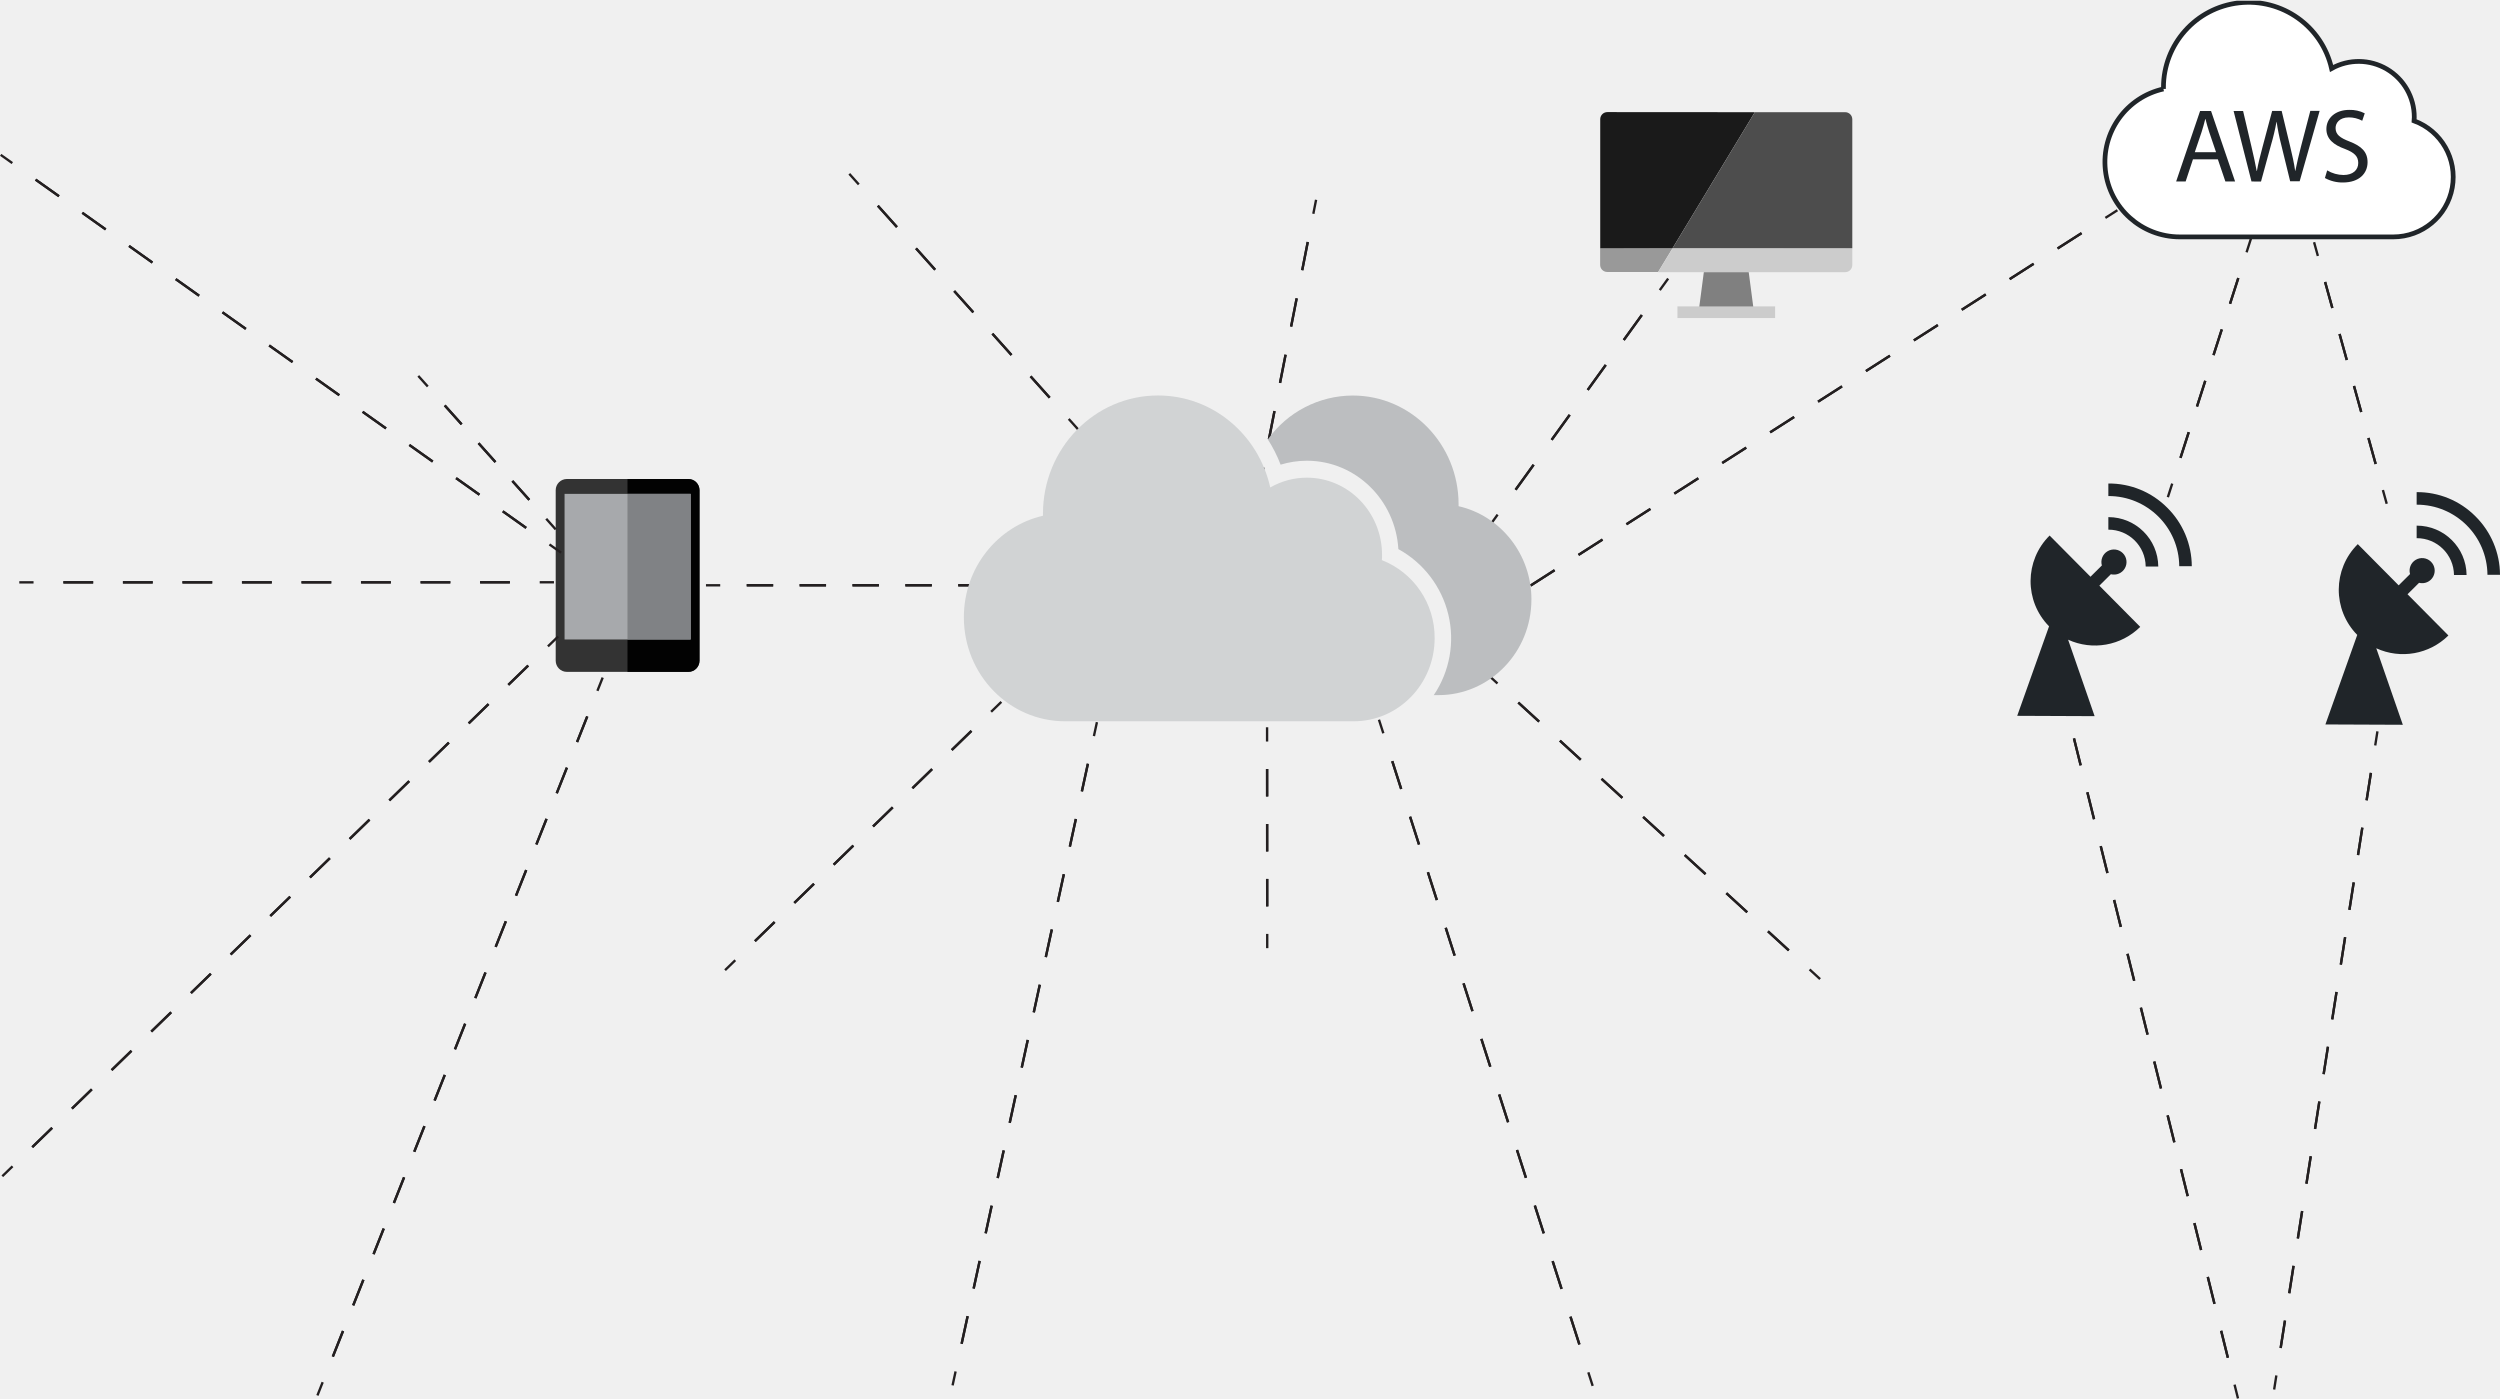
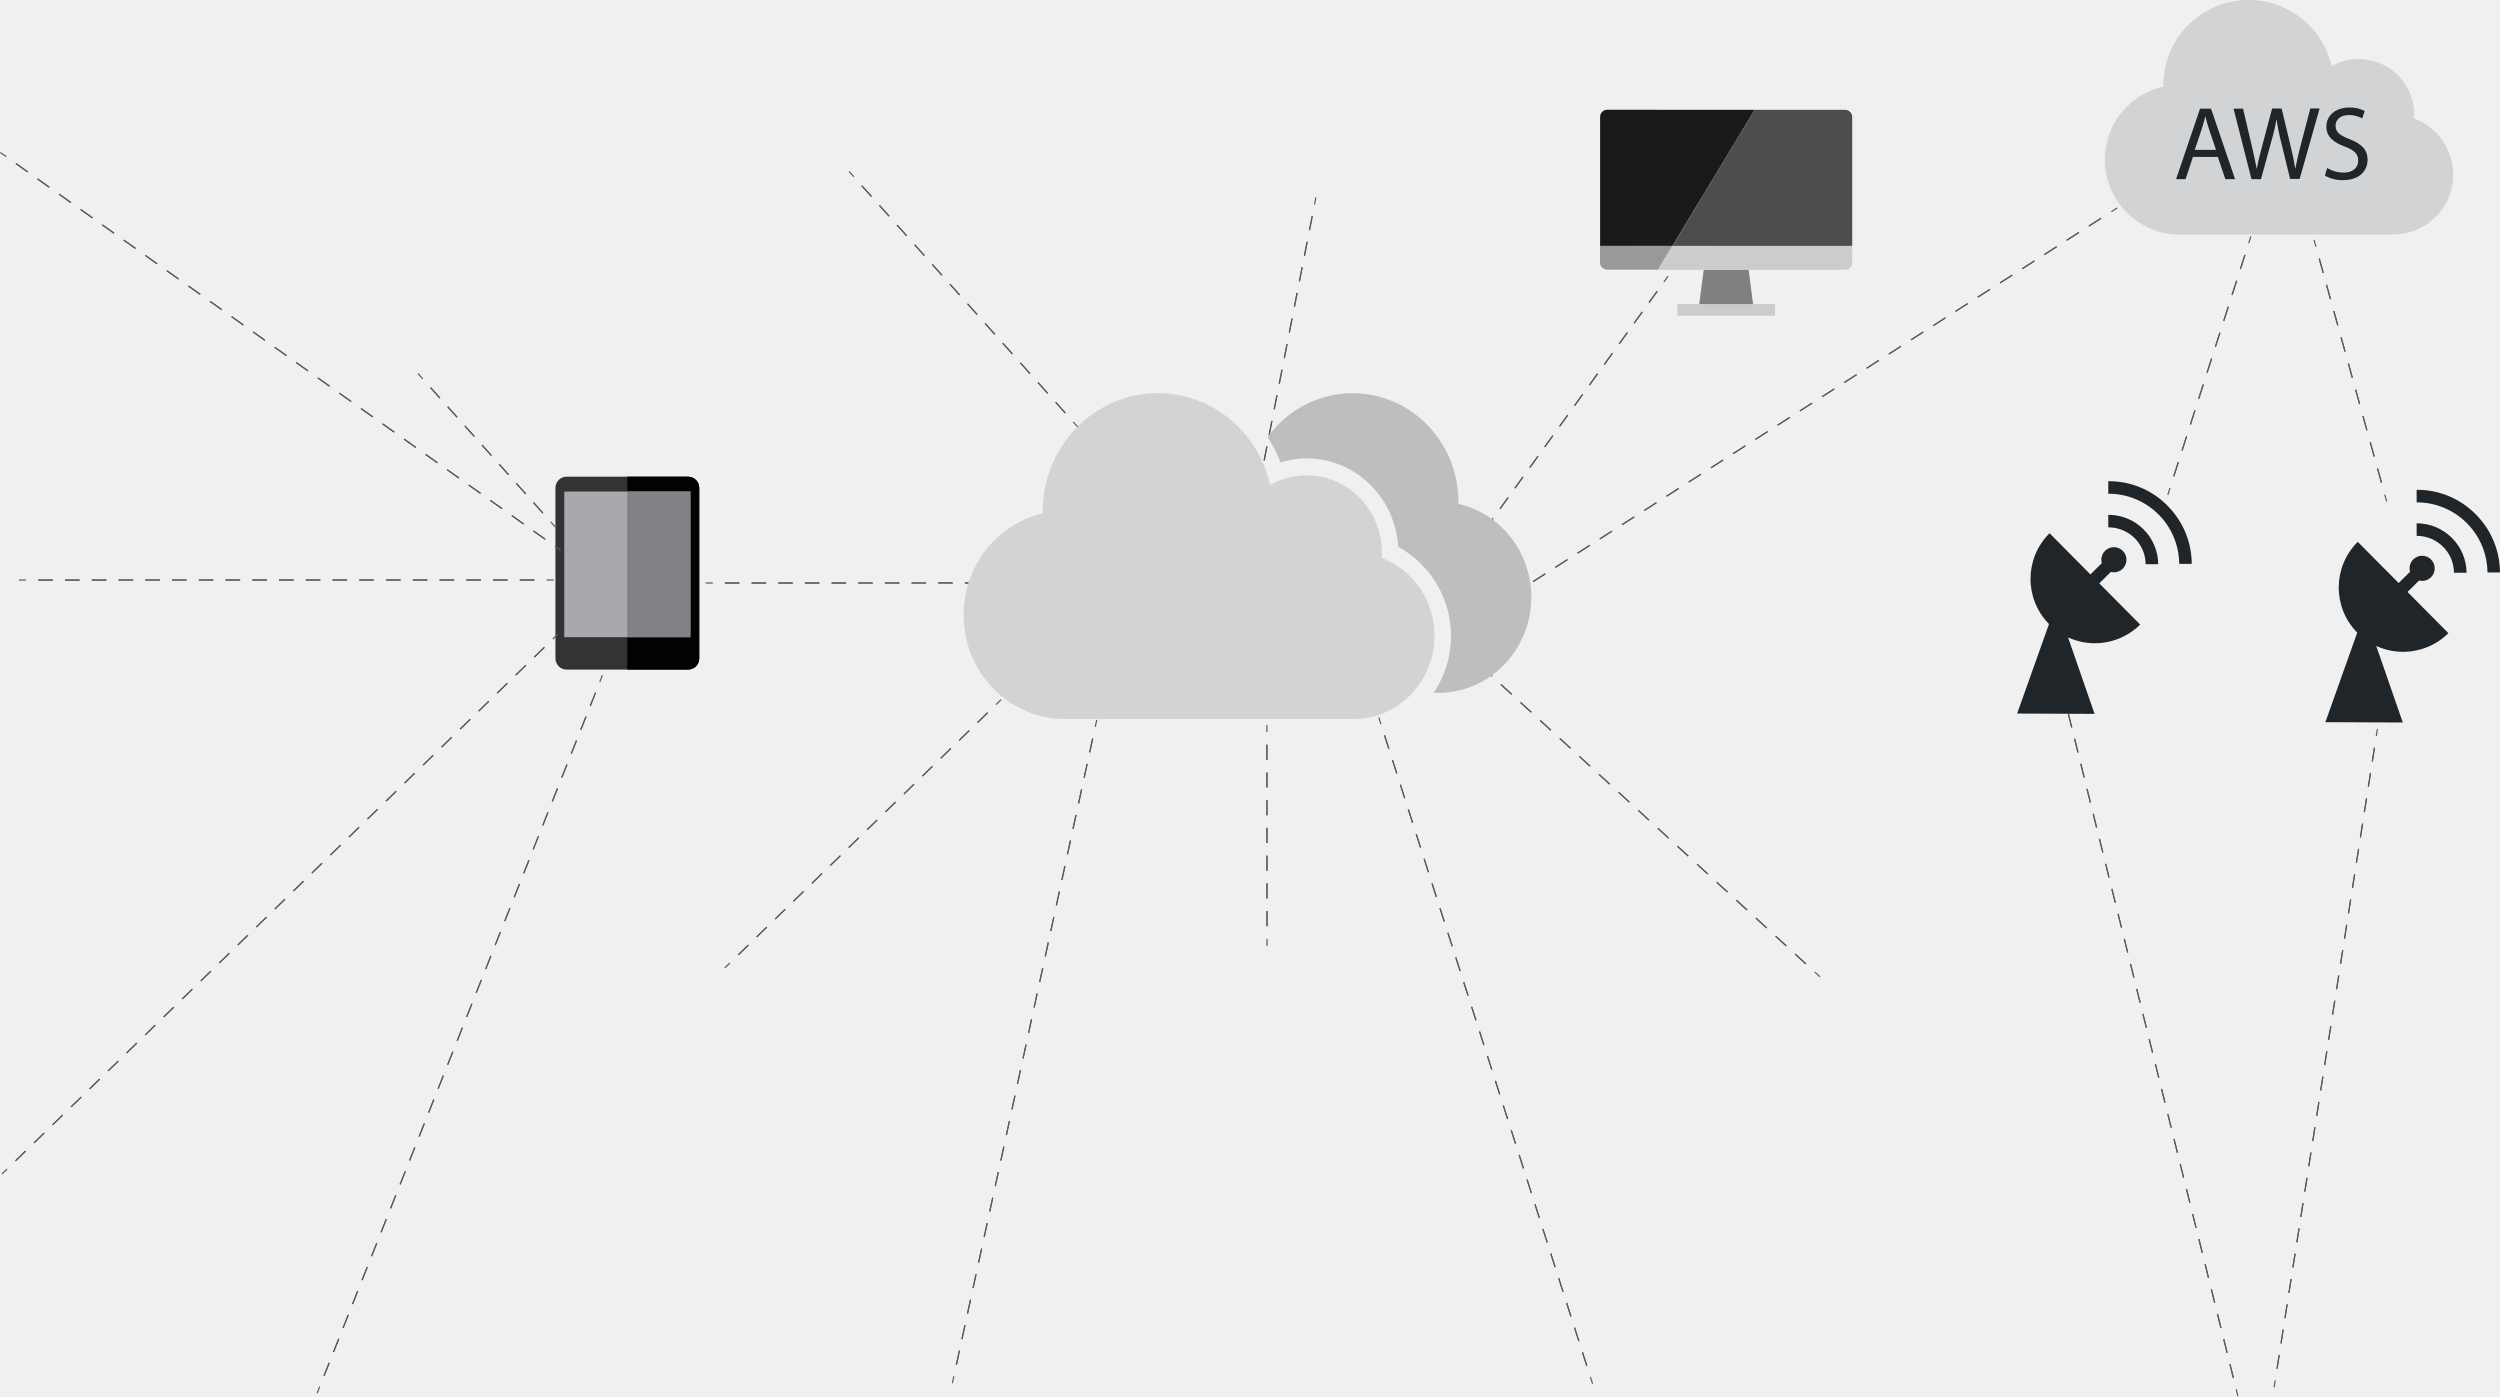
- <svg xmlns="http://www.w3.org/2000/svg" id="Layer_1" data-name="Layer 1" viewBox="0 0 1052.46 588.85">
+ <svg xmlns="http://www.w3.org/2000/svg" id="Layer_1" data-name="Layer 1" viewBox="0 0 1052.32 587.79">
  <defs>
-     <style>.cls-1,.cls-22,.cls-23,.cls-24,.cls-25,.cls-26,.cls-27,.cls-28,.cls-29,.cls-3,.cls-30,.cls-31,.cls-32,.cls-33,.cls-34,.cls-35,.cls-36,.cls-37,.cls-4,.cls-5{fill:none;}.cls-2{fill:#0a9dd6;}.cls-22,.cls-23,.cls-24,.cls-25,.cls-26,.cls-27,.cls-28,.cls-29,.cls-3,.cls-30,.cls-31,.cls-32,.cls-33,.cls-34,.cls-35,.cls-36,.cls-37,.cls-4,.cls-5{stroke:#231f20;}.cls-20,.cls-22,.cls-23,.cls-24,.cls-25,.cls-26,.cls-27,.cls-28,.cls-29,.cls-3,.cls-30,.cls-31,.cls-32,.cls-33,.cls-34,.cls-35,.cls-36,.cls-37,.cls-4,.cls-5{stroke-miterlimit:10;}.cls-4{stroke-dasharray:11.88 11.88;}.cls-5{stroke-dasharray:11.55 11.55;}.cls-6{clip-path:url(#clip-path);}.cls-7{fill:gray;}.cls-8{fill:#999;}.cls-9{fill:#ccc;}.cls-10{fill:#1a1a1a;}.cls-11{fill:#4d4d4d;}.cls-12{clip-path:url(#clip-path-3);}.cls-13{clip-path:url(#clip-path-4);}.cls-14{fill:#333;}.cls-15{fill:#020202;}.cls-16{fill:#a7a9ac;}.cls-17{fill:#808285;}.cls-18{clip-path:url(#clip-path-5);}.cls-19{clip-path:url(#clip-path-6);}.cls-20{fill:#fff;stroke:#202529;stroke-width:2px;}.cls-21{fill:#202529;}.cls-22{stroke-dasharray:11.9 11.9;}.cls-23{stroke-dasharray:11.57 11.57;}.cls-24{stroke-dasharray:12.28 12.28;}.cls-25{stroke-dasharray:11.67 11.67;}.cls-26{stroke-dasharray:11.68 11.68;}.cls-27{stroke-dasharray:11.36 11.36;}.cls-28{stroke-dasharray:12.09 12.09;}.cls-29{stroke-dasharray:12.05 12.05;}.cls-30{stroke-dasharray:11.13 11.13;}.cls-31{stroke-dasharray:12.53 12.53;}.cls-32{stroke-dasharray:11.64 11.64;}.cls-33{stroke-dasharray:11.6 11.6;}.cls-34{stroke-dasharray:12.06 12.06;}.cls-35{stroke-dasharray:10.67 10.67;}.cls-36{stroke-dasharray:12.96 12.96;}.cls-37{stroke-dasharray:11.97 11.97;}.cls-38{clip-path:url(#clip-path-7);}.cls-39{fill:#d1d3d4;}.cls-40{fill:#bcbec0;}.cls-41{clip-path:url(#clip-path-9);}.cls-42{clip-path:url(#clip-path-10);}.cls-43{clip-path:url(#clip-path-13);}.cls-44{clip-path:url(#clip-path-14);}</style>
-     <clipPath id="clip-path" transform="translate(-109.63 -31.02)">
+     <style>.cls-1,.cls-22,.cls-23,.cls-24,.cls-25,.cls-26,.cls-27,.cls-28,.cls-29,.cls-3,.cls-30,.cls-31,.cls-32,.cls-33,.cls-34,.cls-35,.cls-36,.cls-37,.cls-4,.cls-5{fill:none;}.cls-2{fill:#0a9dd6;}.cls-22,.cls-23,.cls-24,.cls-25,.cls-26,.cls-27,.cls-28,.cls-29,.cls-3,.cls-30,.cls-31,.cls-32,.cls-33,.cls-34,.cls-35,.cls-36,.cls-37,.cls-4,.cls-5{stroke:#58595b;stroke-miterlimit:10;stroke-width:0.5px;}.cls-4{stroke-dasharray:6.11 5.09;}.cls-5{stroke-dasharray:5.89 4.91;}.cls-6{clip-path:url(#clip-path);}.cls-7{fill:gray;}.cls-8{fill:#999;}.cls-9{fill:#ccc;}.cls-10{fill:#1a1a1a;}.cls-11{fill:#4d4d4d;}.cls-12{clip-path:url(#clip-path-3);}.cls-13{clip-path:url(#clip-path-4);}.cls-14{fill:#333;}.cls-15{fill:#020202;}.cls-16{fill:#a7a9ac;}.cls-17{fill:#808285;}.cls-18{clip-path:url(#clip-path-5);}.cls-19{clip-path:url(#clip-path-6);}.cls-20{fill:#d1d3d4;}.cls-21{fill:#202529;}.cls-22{stroke-dasharray:5.99 5;}.cls-23{stroke-dasharray:6.37 5.3;}.cls-24{stroke-dasharray:5.95 4.96;}.cls-25{stroke-dasharray:5.88 4.9;}.cls-26{stroke-dasharray:5.92 4.93;}.cls-27{stroke-dasharray:6.25 5.21;}.cls-28{stroke-dasharray:5.99 4.99;}.cls-29{stroke-dasharray:6.07 5.05;}.cls-30{stroke-dasharray:6.12 5.1;}.cls-31{stroke-dasharray:6.14 5.12;}.cls-32{stroke-dasharray:5.93 4.94;}.cls-33{stroke-dasharray:5.91 4.93;}.cls-34{stroke-dasharray:6.07 5.06;}.cls-35{stroke-dasharray:5.91 4.92;}.cls-36{stroke-dasharray:5.84 4.87;}.cls-37{stroke-dasharray:6.06 5.05;}.cls-38{clip-path:url(#clip-path-7);}.cls-39{fill:#bcbec0;}.cls-40{clip-path:url(#clip-path-9);}.cls-41{clip-path:url(#clip-path-10);}.cls-42{clip-path:url(#clip-path-13);}.cls-43{clip-path:url(#clip-path-14);}</style>
+     <clipPath id="clip-path" transform="translate(-109.77 -32.02)">
      <rect class="cls-1" x="783.3" y="78.14" width="106.4" height="87.08" />
    </clipPath>
-     <clipPath id="clip-path-3" transform="translate(-109.63 -31.02)">
+     <clipPath id="clip-path-3" transform="translate(-109.77 -32.02)">
      <rect class="cls-1" x="343.56" y="232.67" width="60.55" height="80.98" />
    </clipPath>
-     <clipPath id="clip-path-4" transform="translate(-109.63 -31.02)">
+     <clipPath id="clip-path-4" transform="translate(-109.77 -32.02)">
      <rect class="cls-1" x="343.56" y="232.67" width="60.55" height="80.98" />
    </clipPath>
-     <clipPath id="clip-path-5" transform="translate(-109.63 -31.02)">
+     <clipPath id="clip-path-5" transform="translate(-109.77 -32.02)">
      <rect class="cls-1" x="993" y="31.33" width="154.18" height="112.07" />
    </clipPath>
-     <clipPath id="clip-path-6" transform="translate(-109.63 -31.02)">
+     <clipPath id="clip-path-6" transform="translate(-109.77 -32.02)">
      <rect class="cls-1" x="994.5" y="31.19" width="304.11" height="170.42" />
    </clipPath>
-     <clipPath id="clip-path-7" transform="translate(-109.63 -31.02)">
+     <clipPath id="clip-path-7" transform="translate(-109.77 -32.02)">
      <rect class="cls-1" x="515.35" y="196.94" width="239.39" height="138.44" />
    </clipPath>
-     <clipPath id="clip-path-9" transform="translate(-109.63 -31.02)">
+     <clipPath id="clip-path-9" transform="translate(-109.77 -32.02)">
      <rect class="cls-1" x="1088.75" y="237.84" width="73.48" height="98.66" />
    </clipPath>
-     <clipPath id="clip-path-10" transform="translate(-109.63 -31.02)">
+     <clipPath id="clip-path-10" transform="translate(-109.77 -32.02)">
      <rect class="cls-1" x="1088.77" y="238.2" width="73.46" height="98.25" />
    </clipPath>
-     <clipPath id="clip-path-13" transform="translate(-109.63 -31.02)">
+     <clipPath id="clip-path-13" transform="translate(-109.77 -32.02)">
      <rect class="cls-1" x="959" y="234.22" width="73.48" height="98.66" />
    </clipPath>
-     <clipPath id="clip-path-14" transform="translate(-109.63 -31.02)">
+     <clipPath id="clip-path-14" transform="translate(-109.77 -32.02)">
      <rect class="cls-1" x="959.03" y="234.57" width="73.46" height="98.25" />
    </clipPath>
  </defs>
-   <polygon class="cls-2" points="766.23 412.18 766.23 412.18 625.99 283.68 625.99 283.68 766.23 412.18" />
-   <polyline class="cls-3" points="761.81 408.12 766.23 412.18 761.81 408.12" />
-   <line class="cls-4" x1="753.05" y1="400.1" x2="634.8" y2="291.75" />
-   <polyline class="cls-3" points="630.42 287.74 625.99 283.68 630.42 287.74" />
-   <line class="cls-4" x1="639.18" y1="295.76" x2="757.43" y2="404.11" />
-   <polygon class="cls-2" points="421.55 295.48 421.55 295.48 305.24 408.42 305.24 408.42 421.55 295.48" />
-   <polyline class="cls-3" points="417.24 299.66 421.55 295.48 417.24 299.66" />
-   <line class="cls-5" x1="408.96" y1="307.7" x2="313.68" y2="400.22" />
-   <polyline class="cls-3" points="309.54 404.24 305.24 408.42 309.54 404.24" />
-   <line class="cls-5" x1="317.82" y1="396.2" x2="413.1" y2="303.68" />
+   <polygon class="cls-2" points="766.09 411.18 766.09 411.18 625.85 282.68 625.85 282.68 766.09 411.18" />
+   <polyline class="cls-3" points="763.88 409.15 766.09 411.18 763.88 409.15" />
+   <line class="cls-4" x1="760.13" y1="405.71" x2="629.94" y2="286.43" />
+   <polyline class="cls-3" points="628.06 284.71 625.85 282.68 628.06 284.71" />
+   <line class="cls-4" x1="631.81" y1="288.15" x2="762" y2="407.43" />
+   <polygon class="cls-2" points="421.4 294.48 421.4 294.48 305.09 407.42 305.09 407.42 421.4 294.48" />
+   <polyline class="cls-3" points="419.25 296.57 421.4 294.48 419.25 296.57" />
+   <line class="cls-5" x1="415.73" y1="299.99" x2="309" y2="403.62" />
+   <polyline class="cls-3" points="307.24 405.33 305.09 407.42 307.24 405.33" />
+   <line class="cls-5" x1="310.77" y1="401.91" x2="417.49" y2="298.28" />
  <g class="cls-6">
    <g class="cls-6">
-       <polygon class="cls-7" points="736.18 114.54 738.4 131.44 715.07 131.44 717.29 114.54 736.18 114.54" />
-       <path class="cls-8" d="M813.74,135.52l-6.08,10h-21.4a3,3,0,0,1-3-3v-7.08Z" transform="translate(-109.63 -31.02)" />
-       <path class="cls-9" d="M889.42,135.52v7.08a3,3,0,0,1-3,3H807.66l6.08-10Z" transform="translate(-109.63 -31.02)" />
-       <path class="cls-10" d="M848.38,78.25l-34.64,57.26H783.3V81.21a3,3,0,0,1,3-3Z" transform="translate(-109.63 -31.02)" />
-       <path class="cls-11" d="M889.42,81.21v54.3H813.74l34.64-57.26h38.07A3,3,0,0,1,889.42,81.21Z" transform="translate(-109.63 -31.02)" />
-       <rect class="cls-9" x="706.17" y="128.99" width="41.13" height="4.91" />
+       <polygon class="cls-7" points="736.03 113.54 738.25 130.44 714.93 130.44 717.15 113.54 736.03 113.54" />
+       <path class="cls-8" d="M813.74,135.52l-6.08,10h-21.4a3,3,0,0,1-3-3v-7.08Z" transform="translate(-109.77 -32.02)" />
+       <path class="cls-9" d="M889.42,135.52v7.08a3,3,0,0,1-3,3H807.66l6.08-10Z" transform="translate(-109.77 -32.02)" />
+       <path class="cls-10" d="M848.38,78.25l-34.64,57.26H783.3V81.21a3,3,0,0,1,3-3Z" transform="translate(-109.77 -32.02)" />
+       <path class="cls-11" d="M889.42,81.21v54.3H813.74l34.64-57.26h38.07A3,3,0,0,1,889.42,81.21Z" transform="translate(-109.77 -32.02)" />
+       <rect class="cls-9" x="706.03" y="127.99" width="41.13" height="4.91" />
    </g>
  </g>
  <g class="cls-12">
    <g class="cls-13">
-       <path class="cls-14" d="M348.28,313.87H399.4a4.71,4.71,0,0,0,4.71-4.71V237.38a4.71,4.71,0,0,0-4.71-4.71H348.28a4.71,4.71,0,0,0-4.71,4.71v71.78a4.71,4.71,0,0,0,4.71,4.71" transform="translate(-109.63 -31.02)" />
-       <path class="cls-15" d="M399.4,232.67H373.79v81.2H399.4a4.71,4.71,0,0,0,4.71-4.71V237.38a4.71,4.71,0,0,0-4.71-4.71" transform="translate(-109.63 -31.02)" />
-       <rect class="cls-16" x="237.67" y="207.91" width="53.09" height="61.3" />
-       <rect class="cls-17" x="264.16" y="207.91" width="26.59" height="61.3" />
+       <path class="cls-14" d="M348.28,313.87H399.4a4.71,4.71,0,0,0,4.71-4.71V237.38a4.71,4.71,0,0,0-4.71-4.71H348.28a4.71,4.71,0,0,0-4.71,4.71v71.78a4.71,4.71,0,0,0,4.71,4.71" transform="translate(-109.77 -32.02)" />
+       <path class="cls-15" d="M399.4,232.67H373.79v81.2H399.4a4.71,4.71,0,0,0,4.71-4.71V237.38a4.71,4.71,0,0,0-4.71-4.71" transform="translate(-109.77 -32.02)" />
+       <rect class="cls-16" x="237.52" y="206.91" width="53.09" height="61.3" />
+       <rect class="cls-17" x="264.02" y="206.91" width="26.59" height="61.3" />
    </g>
  </g>
  <g class="cls-18">
    <g class="cls-19">
-       <path class="cls-20" d="M1020.41,68.47c0-.21,0-.41,0-.62a35.84,35.84,0,0,1,70.78-8A23.4,23.4,0,0,1,1126,80.33c0,.53,0,1.05-.06,1.57a25.21,25.21,0,0,1-8.77,48.85h-89.91a31.52,31.52,0,0,1-6.85-62.28" transform="translate(-109.63 -31.02)" />
+       <path class="cls-20" d="M1020.41,68.47c0-.21,0-.41,0-.62a35.84,35.84,0,0,1,70.78-8A23.4,23.4,0,0,1,1126,80.33c0,.53,0,1.05-.06,1.57a25.21,25.21,0,0,1-8.77,48.85h-89.91a31.52,31.52,0,0,1-6.85-62.28" transform="translate(-109.77 -32.02)" />
    </g>
  </g>
-   <path class="cls-21" d="M1032.83,98.09l-3.08,9.33h-4l10.08-29.66h4.62l10.12,29.66h-4.09l-3.17-9.33Zm9.72-3-2.9-8.54c-.66-1.94-1.1-3.7-1.54-5.41H1038c-.44,1.76-.92,3.56-1.5,5.37l-2.9,8.58Z" transform="translate(-109.63 -31.02)" />
-   <path class="cls-21" d="M1057.47,107.42l-7.53-29.66h4l3.52,15c.88,3.7,1.67,7.39,2.2,10.25h.09c.48-2.95,1.41-6.47,2.42-10.3l4-15h4l3.61,15.05c.84,3.52,1.63,7,2.07,10.17h.09c.62-3.26,1.45-6.56,2.38-10.25l3.92-15h3.92l-8.41,29.66h-4L1070,92a89.25,89.25,0,0,1-1.94-9.68H1068A92.65,92.65,0,0,1,1065.7,92l-4.22,15.45Z" transform="translate(-109.63 -31.02)" />
-   <path class="cls-21" d="M1089.33,102.75a13.57,13.57,0,0,0,6.87,1.94c3.92,0,6.21-2.07,6.21-5.06,0-2.77-1.58-4.36-5.59-5.9C1092,92,1089,89.51,1089,85.33c0-4.62,3.83-8.05,9.59-8.05a13.47,13.47,0,0,1,6.56,1.45l-1.06,3.12a11.81,11.81,0,0,0-5.63-1.41c-4,0-5.59,2.42-5.59,4.44,0,2.77,1.8,4.14,5.9,5.72,5,1.94,7.57,4.36,7.57,8.71,0,4.58-3.39,8.54-10.39,8.54a15.32,15.32,0,0,1-7.57-1.89Z" transform="translate(-109.63 -31.02)" />
-   <polygon class="cls-2" points="461.79 304.02 461.79 304.02 401.02 583.22 401.02 583.22 461.79 304.02" />
-   <polyline class="cls-3" points="460.52 309.88 461.79 304.02 460.52 309.88" />
-   <line class="cls-22" x1="457.99" y1="321.51" x2="403.56" y2="571.54" />
-   <polyline class="cls-3" points="402.29 577.36 401.02 583.22 402.29 577.36" />
-   <line class="cls-22" x1="404.82" y1="565.73" x2="459.25" y2="315.7" />
-   <rect class="cls-2" x="533.45" y="306.17" height="92.99" />
-   <polyline class="cls-3" points="533.42 312.17 533.42 306.17 533.42 312.17" />
-   <line class="cls-23" x1="533.43" y1="323.74" x2="533.47" y2="387.37" />
-   <polyline class="cls-3" points="533.48 393.16 533.48 399.16 533.48 393.16" />
-   <line class="cls-23" x1="533.47" y1="381.59" x2="533.43" y2="317.95" />
-   <polygon class="cls-2" points="580.52 302.99 580.52 302.99 670.49 583.44 670.49 583.44 580.52 302.99" />
-   <polyline class="cls-3" points="582.36 308.7 580.52 302.99 582.36 308.7" />
-   <line class="cls-24" x1="586.11" y1="320.4" x2="666.78" y2="571.88" />
-   <polyline class="cls-3" points="668.66 577.73 670.49 583.44 668.66 577.73" />
-   <line class="cls-24" x1="664.91" y1="566.03" x2="584.23" y2="314.55" />
-   <polygon class="cls-2" points="1000.86 307.89 1000.86 307.89 957.38 584.97 957.38 584.97 1000.86 307.89" />
-   <polyline class="cls-3" points="999.93 313.82 1000.86 307.89 999.93 313.82" />
-   <line class="cls-25" x1="998.12" y1="325.35" x2="959.21" y2="573.27" />
-   <polyline class="cls-3" points="958.31 579.04 957.38 584.97 958.31 579.04" />
-   <line class="cls-25" x1="960.12" y1="567.51" x2="999.02" y2="319.59" />
-   <polygon class="cls-2" points="868.84 293.7 868.84 293.7 942.16 588.73 942.16 588.73 868.84 293.7" />
-   <polyline class="cls-3" points="870.29 299.52 868.84 293.7 870.29 299.52" />
-   <line class="cls-26" x1="873.11" y1="310.86" x2="939.3" y2="577.24" />
-   <polyline class="cls-3" points="940.71 582.91 942.16 588.73 940.71 582.91" />
-   <line class="cls-26" x1="937.89" y1="571.58" x2="871.7" y2="305.19" />
-   <polygon class="cls-2" points="974.19 101.97 974.19 101.97 1004.77 212.08 1004.77 212.08 974.19 101.97" />
-   <polyline class="cls-3" points="975.79 107.75 974.19 101.97 975.79 107.75" />
-   <line class="cls-27" x1="978.83" y1="118.7" x2="1001.64" y2="200.82" />
-   <polyline class="cls-3" points="1003.16 206.3 1004.77 212.08 1003.16 206.3" />
-   <line class="cls-27" x1="1000.12" y1="195.35" x2="977.31" y2="113.22" />
-   <polygon class="cls-2" points="947.6 100.5 947.6 100.5 912.63 209.3 912.63 209.3 947.6 100.5" />
-   <polyline class="cls-3" points="945.77 106.22 947.6 100.5 945.77 106.22" />
-   <line class="cls-27" x1="942.29" y1="117.04" x2="916.21" y2="198.18" />
-   <polyline class="cls-3" points="914.47 203.59 912.63 209.3 914.47 203.59" />
-   <line class="cls-27" x1="917.94" y1="192.77" x2="944.03" y2="111.63" />
-   <polygon class="cls-2" points="554.05 84.11 554.05 84.11 530.71 202.69 530.71 202.69 554.05 84.11" />
-   <polyline class="cls-3" points="552.89 90 554.05 84.11 552.89 90" />
-   <line class="cls-28" x1="550.55" y1="101.86" x2="533.03" y2="190.87" />
-   <polyline class="cls-3" points="531.87 196.8 530.71 202.69 531.87 196.8" />
-   <line class="cls-28" x1="534.2" y1="184.94" x2="551.72" y2="95.93" />
-   <polygon class="cls-2" points="357.54 73.18 357.54 73.18 453.92 180.84 453.92 180.84 357.54 73.18" />
-   <polyline class="cls-3" points="361.54 77.65 357.54 73.18 361.54 77.65" />
-   <line class="cls-29" x1="369.57" y1="86.62" x2="445.9" y2="171.88" />
-   <polyline class="cls-3" points="449.92 176.37 453.92 180.84 449.92 176.37" />
-   <line class="cls-29" x1="441.88" y1="167.4" x2="365.55" y2="82.14" />
-   <polygon class="cls-2" points="431.68 246.38 431.68 246.38 297.2 246.4 297.2 246.4 431.68 246.38" />
-   <polyline class="cls-3" points="425.68 246.38 431.68 246.38 425.68 246.38" />
-   <line class="cls-30" x1="414.55" y1="246.38" x2="308.77" y2="246.39" />
-   <polyline class="cls-3" points="303.2 246.4 297.2 246.4 303.2 246.4" />
-   <line class="cls-30" x1="314.34" y1="246.39" x2="420.12" y2="246.38" />
-   <polygon class="cls-2" points="233.21 245.13 233.21 245.13 8.12 245.16 8.12 245.16 233.21 245.13" />
-   <polyline class="cls-3" points="227.21 245.13 233.21 245.13 227.21 245.13" />
-   <line class="cls-31" x1="214.68" y1="245.14" x2="20.39" y2="245.16" />
-   <polyline class="cls-3" points="14.12 245.16 8.12 245.16 14.12 245.16" />
-   <line class="cls-31" x1="26.65" y1="245.16" x2="220.95" y2="245.13" />
-   <polygon class="cls-2" points="234.98 267.94 234.98 267.94 0.97 495.18 0.97 495.18 234.98 267.94" />
-   <polyline class="cls-3" points="230.67 272.12 234.98 267.94 230.67 272.12" />
-   <line class="cls-32" x1="222.32" y1="280.23" x2="9.45" y2="486.94" />
-   <polyline class="cls-3" points="5.28 491 0.97 495.18 5.28 491" />
-   <line class="cls-32" x1="13.63" y1="482.89" x2="226.5" y2="276.18" />
-   <polygon class="cls-2" points="253.72 285.25 253.72 285.25 133.63 587.46 133.63 587.46 253.72 285.25" />
-   <polyline class="cls-3" points="251.5 290.83 253.72 285.25 251.5 290.83" />
-   <line class="cls-33" x1="247.22" y1="301.61" x2="137.98" y2="576.49" />
-   <polyline class="cls-3" points="135.84 581.88 133.63 587.46 135.84 581.88" />
-   <line class="cls-33" x1="140.13" y1="571.1" x2="249.36" y2="296.22" />
-   <polygon class="cls-2" points="0.29 65.19 0.29 65.19 236.21 232.67 236.21 232.67 0.29 65.19" />
-   <polyline class="cls-3" points="5.18 68.66 0.29 65.19 5.18 68.66" />
-   <line class="cls-34" x1="15.01" y1="75.64" x2="226.4" y2="225.71" />
-   <polyline class="cls-3" points="231.31 229.2 236.21 232.67 231.31 229.2" />
-   <line class="cls-34" x1="221.48" y1="222.22" x2="10.1" y2="72.15" />
-   <polygon class="cls-2" points="176.09 158.25 176.09 158.25 233.94 222.87 233.94 222.87 176.09 158.25" />
-   <polyline class="cls-3" points="180.09 162.72 176.09 158.25 180.09 162.72" />
-   <line class="cls-35" x1="187.22" y1="170.67" x2="226.38" y2="214.42" />
-   <polyline class="cls-3" points="229.94 218.39 233.94 222.87 229.94 218.39" />
-   <line class="cls-35" x1="222.82" y1="210.44" x2="183.66" y2="166.7" />
-   <polygon class="cls-2" points="702.27 117.27 702.27 117.27 626.96 221.51 626.96 221.51 702.27 117.27" />
-   <polyline class="cls-3" points="698.75 122.14 702.27 117.27 698.75 122.14" />
-   <line class="cls-36" x1="691.16" y1="132.64" x2="634.26" y2="211.4" />
-   <polyline class="cls-3" points="630.47 216.65 626.96 221.51 630.47 216.65" />
-   <line class="cls-36" x1="638.06" y1="206.15" x2="694.96" y2="127.39" />
-   <polygon class="cls-2" points="891.39 88.5 891.39 88.5 629.27 256.15 629.27 256.15 891.39 88.5" />
-   <polyline class="cls-3" points="886.33 91.73 891.39 88.5 886.33 91.73" />
-   <line class="cls-37" x1="876.25" y1="98.18" x2="639.37" y2="249.7" />
-   <polyline class="cls-3" points="634.33 252.92 629.27 256.15 634.33 252.92" />
-   <line class="cls-37" x1="644.41" y1="246.47" x2="881.29" y2="94.96" />
+   <path class="cls-21" d="M1032.83,98.09l-3.08,9.33h-4l10.08-29.66h4.62l10.12,29.66h-4.09l-3.17-9.33Zm9.72-3-2.9-8.54c-.66-1.94-1.1-3.7-1.54-5.41H1038c-.44,1.76-.92,3.56-1.5,5.37l-2.9,8.58Z" transform="translate(-109.77 -32.02)" />
+   <path class="cls-21" d="M1057.47,107.42l-7.53-29.66h4l3.52,15c.88,3.7,1.67,7.39,2.2,10.25h.09c.48-2.95,1.41-6.47,2.42-10.3l4-15h4l3.61,15.05c.84,3.52,1.63,7,2.07,10.17h.09c.62-3.26,1.45-6.56,2.38-10.25l3.92-15h3.92l-8.41,29.66h-4L1070,92a89.25,89.25,0,0,1-1.94-9.68H1068A92.65,92.65,0,0,1,1065.7,92l-4.22,15.45Z" transform="translate(-109.77 -32.02)" />
+   <path class="cls-21" d="M1089.33,102.75a13.57,13.57,0,0,0,6.87,1.94c3.92,0,6.21-2.07,6.21-5.06,0-2.77-1.58-4.36-5.59-5.9C1092,92,1089,89.51,1089,85.33c0-4.62,3.83-8.05,9.59-8.05a13.47,13.47,0,0,1,6.56,1.45l-1.06,3.12a11.81,11.81,0,0,0-5.63-1.41c-4,0-5.59,2.42-5.59,4.44,0,2.77,1.8,4.14,5.9,5.72,5,1.94,7.57,4.36,7.57,8.71,0,4.58-3.39,8.54-10.39,8.54a15.32,15.32,0,0,1-7.57-1.89Z" transform="translate(-109.77 -32.02)" />
+   <polygon class="cls-2" points="461.65 303.02 461.65 303.02 400.87 582.22 400.87 582.22 461.65 303.02" />
+   <polyline class="cls-3" points="461.01 305.95 461.65 303.02 461.01 305.95" />
+   <line class="cls-22" x1="459.95" y1="310.83" x2="402.04" y2="576.85" />
+   <polyline class="cls-3" points="401.51 579.29 400.87 582.22 401.51 579.29" />
+   <line class="cls-22" x1="402.57" y1="574.41" x2="460.48" y2="308.39" />
+   <rect class="cls-2" x="533.3" y="305.17" height="92.99" />
+   <polyline class="cls-3" points="533.28 308.17 533.28 305.17 533.28 308.17" />
+   <line class="cls-23" x1="533.28" y1="313.47" x2="533.33" y2="392.5" />
+   <polyline class="cls-3" points="533.33 395.16 533.33 398.16 533.33 395.16" />
+   <line class="cls-23" x1="533.33" y1="389.85" x2="533.28" y2="310.82" />
+   <polygon class="cls-2" points="580.38 301.99 580.38 301.99 670.35 582.44 670.35 582.44 580.38 301.99" />
+   <polyline class="cls-3" points="581.29 304.85 580.38 301.99 581.29 304.85" />
+   <line class="cls-24" x1="582.81" y1="309.57" x2="668.67" y2="577.23" />
+   <polyline class="cls-3" points="669.43 579.59 670.35 582.44 669.43 579.59" />
+   <line class="cls-24" x1="667.92" y1="574.87" x2="582.05" y2="307.21" />
+   <polygon class="cls-2" points="1000.71 306.89 1000.71 306.89 957.24 583.97 957.24 583.97 1000.71 306.89" />
+   <polyline class="cls-3" points="1000.25 309.86 1000.71 306.89 1000.25 309.86" />
+   <line class="cls-25" x1="999.49" y1="314.7" x2="958.08" y2="578.58" />
+   <polyline class="cls-3" points="957.7 581 957.24 583.97 957.7 581" />
+   <line class="cls-25" x1="958.46" y1="576.16" x2="999.87" y2="312.28" />
+   <polygon class="cls-2" points="868.7 292.7 868.7 292.7 942.01 587.73 942.01 587.73 868.7 292.7" />
+   <polyline class="cls-3" points="869.42 295.61 868.7 292.7 869.42 295.61" />
+   <line class="cls-26" x1="870.61" y1="300.4" x2="940.69" y2="582.43" />
+   <polyline class="cls-3" points="941.29 584.82 942.01 587.73 941.29 584.82" />
+   <line class="cls-26" x1="940.1" y1="580.03" x2="870.02" y2="298" />
+   <polygon class="cls-2" points="974.04 100.97 974.04 100.97 1004.62 211.08 1004.62 211.08 974.04 100.97" />
+   <polyline class="cls-3" points="974.85 103.86 974.04 100.97 974.85 103.86" />
+   <line class="cls-27" x1="976.24" y1="108.87" x2="1003.12" y2="205.68" />
+   <polyline class="cls-3" points="1003.82 208.19 1004.62 211.08 1003.82 208.19" />
+   <line class="cls-27" x1="1002.43" y1="203.17" x2="975.54" y2="106.37" />
+   <polygon class="cls-2" points="947.46 99.5 947.46 99.5 912.49 208.3 912.49 208.3 947.46 99.5" />
+   <polyline class="cls-3" points="946.54 102.36 947.46 99.5 946.54 102.36" />
+   <line class="cls-27" x1="944.95" y1="107.32" x2="914.2" y2="202.97" />
+   <polyline class="cls-3" points="913.4 205.45 912.49 208.3 913.4 205.45" />
+   <line class="cls-27" x1="915" y1="200.49" x2="945.74" y2="104.84" />
+   <polygon class="cls-2" points="553.9 83.11 553.9 83.11 530.56 201.69 530.56 201.69 553.9 83.11" />
+   <polyline class="cls-3" points="553.32 86.05 553.9 83.11 553.32 86.05" />
+   <line class="cls-28" x1="552.36" y1="90.95" x2="531.62" y2="196.3" />
+   <polyline class="cls-3" points="531.14 198.75 530.56 201.69 531.14 198.75" />
+   <line class="cls-28" x1="532.11" y1="193.85" x2="552.84" y2="88.5" />
+   <polygon class="cls-2" points="357.39 72.18 357.39 72.18 453.77 179.84 453.77 179.84 357.39 72.18" />
+   <polyline class="cls-3" points="359.39 74.41 357.39 72.18 359.39 74.41" />
+   <line class="cls-29" x1="362.76" y1="78.18" x2="450.09" y2="175.72" />
+   <polyline class="cls-3" points="451.77 177.61 453.77 179.84 451.77 177.61" />
+   <line class="cls-29" x1="448.4" y1="173.84" x2="361.08" y2="76.3" />
+   <polygon class="cls-2" points="431.54 245.38 431.54 245.38 297.06 245.4 297.06 245.4 431.54 245.38" />
+   <polyline class="cls-3" points="428.54 245.38 431.54 245.38 428.54 245.38" />
+   <line class="cls-30" x1="423.44" y1="245.38" x2="302.61" y2="245.4" />
+   <polyline class="cls-3" points="300.06 245.4 297.06 245.4 300.06 245.4" />
+   <line class="cls-30" x1="305.16" y1="245.4" x2="425.99" y2="245.38" />
+   <polygon class="cls-2" points="233.07 244.13 233.07 244.13 7.97 244.16 7.97 244.16 233.07 244.13" />
+   <polyline class="cls-3" points="230.07 244.13 233.07 244.13 230.07 244.13" />
+   <line class="cls-31" x1="224.95" y1="244.13" x2="13.53" y2="244.16" />
+   <polyline class="cls-3" points="10.97 244.16 7.97 244.16 10.97 244.16" />
+   <line class="cls-31" x1="16.09" y1="244.16" x2="227.51" y2="244.13" />
+   <polygon class="cls-2" points="234.83 266.94 234.83 266.94 0.83 494.18 0.83 494.18 234.83 266.94" />
+   <polyline class="cls-3" points="232.68 269.03 234.83 266.94 232.68 269.03" />
+   <line class="cls-32" x1="229.13" y1="272.48" x2="4.75" y2="490.36" />
+   <polyline class="cls-3" points="2.98 492.09 0.83 494.18 2.98 492.09" />
+   <line class="cls-32" x1="6.53" y1="488.64" x2="230.91" y2="270.75" />
+   <polygon class="cls-2" points="253.57 284.25 253.57 284.25 133.48 586.46 133.48 586.46 253.57 284.25" />
+   <polyline class="cls-3" points="252.47 287.04 253.57 284.25 252.47 287.04" />
+   <line class="cls-33" x1="250.65" y1="291.62" x2="135.5" y2="581.38" />
+   <polyline class="cls-3" points="134.59 583.67 133.48 586.46 134.59 583.67" />
+   <line class="cls-33" x1="136.41" y1="579.09" x2="251.56" y2="289.33" />
+   <polygon class="cls-2" points="0.14 64.19 0.14 64.19 236.06 231.67 236.06 231.67 0.14 64.19" />
+   <polyline class="cls-3" points="2.59 65.92 0.14 64.19 2.59 65.92" />
+   <line class="cls-34" x1="6.72" y1="68.85" x2="231.55" y2="228.47" />
+   <polyline class="cls-3" points="233.62 229.94 236.06 231.67 233.62 229.94" />
+   <line class="cls-34" x1="229.49" y1="227.01" x2="4.65" y2="67.39" />
+   <polygon class="cls-2" points="175.95 157.25 175.95 157.25 233.79 221.87 233.79 221.87 175.95 157.25" />
+   <polyline class="cls-3" points="177.95 159.49 175.95 157.25 177.95 159.49" />
+   <line class="cls-35" x1="181.23" y1="163.15" x2="230.15" y2="217.8" />
+   <polyline class="cls-3" points="231.79 219.63 233.79 221.87 231.79 219.63" />
+   <line class="cls-35" x1="228.51" y1="215.96" x2="179.59" y2="161.32" />
+   <polygon class="cls-2" points="702.12 116.27 702.12 116.27 626.81 220.51 626.81 220.51 702.12 116.27" />
+   <polyline class="cls-3" points="700.36 118.71 702.12 116.27 700.36 118.71" />
+   <line class="cls-36" x1="697.52" y1="122.65" x2="629.99" y2="216.11" />
+   <polyline class="cls-3" points="628.57 218.08 626.81 220.51 628.57 218.08" />
+   <line class="cls-36" x1="631.42" y1="214.14" x2="698.94" y2="120.68" />
+   <polygon class="cls-2" points="891.24 87.5 891.24 87.5 629.13 255.15 629.13 255.15 891.24 87.5" />
+   <polyline class="cls-3" points="888.72 89.12 891.24 87.5 888.72 89.12" />
+   <line class="cls-37" x1="884.46" y1="91.84" x2="633.79" y2="252.18" />
+   <polyline class="cls-3" points="631.66 253.54 629.13 255.15 631.66 253.54" />
+   <line class="cls-37" x1="635.91" y1="250.82" x2="886.59" y2="90.48" />
  <g class="cls-38">
    <g class="cls-38">
-       <path class="cls-39" d="M548.7,248.16c0-.29,0-.58,0-.86,0-27.5,21.69-49.79,48.44-49.79,23.06,0,42.35,16.56,47.24,38.73a30.81,30.81,0,0,1,15.42-4.13c17.48,0,31.65,14.56,31.65,32.53,0,.73,0,1.46-.08,2.18a35,35,0,0,1,22.22,32.85c0,19.35-15.26,35-34.08,35H558c-23.53,0-42.6-19.6-42.6-43.79,0-20.92,14.27-38.41,33.35-42.75" transform="translate(-109.63 -31.02)" />
-       <path class="cls-40" d="M754.33,283.4c0,22.24-17.54,40.26-39.18,40.26h-1.93a42.81,42.81,0,0,0-14.9-61.47c-1.23-20.73-18-37.21-38.51-37.21a37.79,37.79,0,0,0-11.06,1.66A58,58,0,0,0,643.37,216a44.1,44.1,0,0,1,35.75-18.47c24.6,0,44.55,20.5,44.55,45.79,0,.27,0,.53,0,.8,17.55,4,30.67,20.08,30.67,39.31" transform="translate(-109.63 -31.02)" />
+       <path class="cls-20" d="M548.7,248.16c0-.29,0-.58,0-.86,0-27.5,21.69-49.79,48.44-49.79,23.06,0,42.35,16.56,47.24,38.73a30.81,30.81,0,0,1,15.42-4.13c17.48,0,31.65,14.56,31.65,32.53,0,.73,0,1.46-.08,2.18a35,35,0,0,1,22.22,32.85c0,19.35-15.26,35-34.08,35H558c-23.53,0-42.6-19.6-42.6-43.79,0-20.92,14.27-38.41,33.35-42.75" transform="translate(-109.77 -32.02)" />
+       <path class="cls-39" d="M754.33,283.4c0,22.24-17.54,40.26-39.18,40.26h-1.93a42.81,42.81,0,0,0-14.9-61.47c-1.23-20.73-18-37.21-38.51-37.21a37.79,37.79,0,0,0-11.06,1.66A58,58,0,0,0,643.37,216a44.1,44.1,0,0,1,35.75-18.47c24.6,0,44.55,20.5,44.55,45.79,0,.27,0,.53,0,.8,17.55,4,30.67,20.08,30.67,39.31" transform="translate(-109.77 -32.02)" />
    </g>
  </g>
-   <g class="cls-41">
-     <g class="cls-42">
-       <g class="cls-41">
-         <path class="cls-21" d="M1140.37,298.54l-17.21-17.35,4.85-4.81a5.29,5.29,0,1,0-3.79-3.69l-4.79,4.75-17.21-17.35a27.08,27.08,0,0,0-.23,38.22L1088.59,336l32.59.14L1110,303.93A27.09,27.09,0,0,0,1140.37,298.54Z" transform="translate(-109.63 -31.02)" />
+   <g class="cls-40">
+     <g class="cls-41">
+       <g class="cls-40">
+         <path class="cls-21" d="M1140.37,298.54l-17.21-17.35,4.85-4.81a5.29,5.29,0,1,0-3.79-3.69l-4.79,4.75-17.21-17.35a27.08,27.08,0,0,0-.23,38.22L1088.59,336l32.59.14L1110,303.93A27.09,27.09,0,0,0,1140.37,298.54Z" transform="translate(-109.77 -32.02)" />
      </g>
    </g>
-     <g class="cls-41">
-       <path class="cls-21" d="M1151.75,248.38A34.47,34.47,0,0,0,1127,238.2v5.28A29.75,29.75,0,0,1,1156.81,273h5.28A34.82,34.82,0,0,0,1151.75,248.38Z" transform="translate(-109.63 -31.02)" />
-       <path class="cls-21" d="M1127,252.3v5.28a15.66,15.66,0,0,1,15.72,15.51h5.3a21,21,0,0,0-21-20.79Z" transform="translate(-109.63 -31.02)" />
+     <g class="cls-40">
+       <path class="cls-21" d="M1151.75,248.38A34.47,34.47,0,0,0,1127,238.2v5.28A29.75,29.75,0,0,1,1156.81,273h5.28A34.82,34.82,0,0,0,1151.75,248.38Z" transform="translate(-109.77 -32.02)" />
+       <path class="cls-21" d="M1127,252.3v5.28a15.66,15.66,0,0,1,15.72,15.51h5.3a21,21,0,0,0-21-20.79Z" transform="translate(-109.77 -32.02)" />
    </g>
  </g>
-   <g class="cls-43">
-     <g class="cls-44">
-       <g class="cls-43">
-         <path class="cls-21" d="M1010.63,294.92l-17.21-17.35,4.85-4.81a5.29,5.29,0,1,0-3.79-3.69l-4.79,4.75-17.21-17.35a27.08,27.08,0,0,0-.23,38.22l-13.41,37.68,32.59.14-11.16-32.19A27.09,27.09,0,0,0,1010.63,294.92Z" transform="translate(-109.63 -31.02)" />
+   <g class="cls-42">
+     <g class="cls-43">
+       <g class="cls-42">
+         <path class="cls-21" d="M1010.63,294.92l-17.21-17.35,4.85-4.81a5.29,5.29,0,1,0-3.79-3.69l-4.79,4.75-17.21-17.35a27.08,27.08,0,0,0-.23,38.22l-13.41,37.68,32.59.14-11.16-32.19A27.09,27.09,0,0,0,1010.63,294.92Z" transform="translate(-109.77 -32.02)" />
      </g>
    </g>
-     <g class="cls-43">
-       <path class="cls-21" d="M1022,244.75a34.47,34.47,0,0,0-24.79-10.18v5.28a29.75,29.75,0,0,1,29.85,29.53h5.28A34.82,34.82,0,0,0,1022,244.75Z" transform="translate(-109.63 -31.02)" />
-       <path class="cls-21" d="M997.21,248.68V254a15.66,15.66,0,0,1,15.72,15.51h5.3a21,21,0,0,0-21-20.79Z" transform="translate(-109.63 -31.02)" />
+     <g class="cls-42">
+       <path class="cls-21" d="M1022,244.75a34.47,34.47,0,0,0-24.79-10.18v5.28a29.75,29.75,0,0,1,29.85,29.53h5.28A34.82,34.82,0,0,0,1022,244.75Z" transform="translate(-109.77 -32.02)" />
+       <path class="cls-21" d="M997.21,248.68V254a15.66,15.66,0,0,1,15.72,15.51h5.3a21,21,0,0,0-21-20.79Z" transform="translate(-109.77 -32.02)" />
    </g>
  </g>
</svg>
